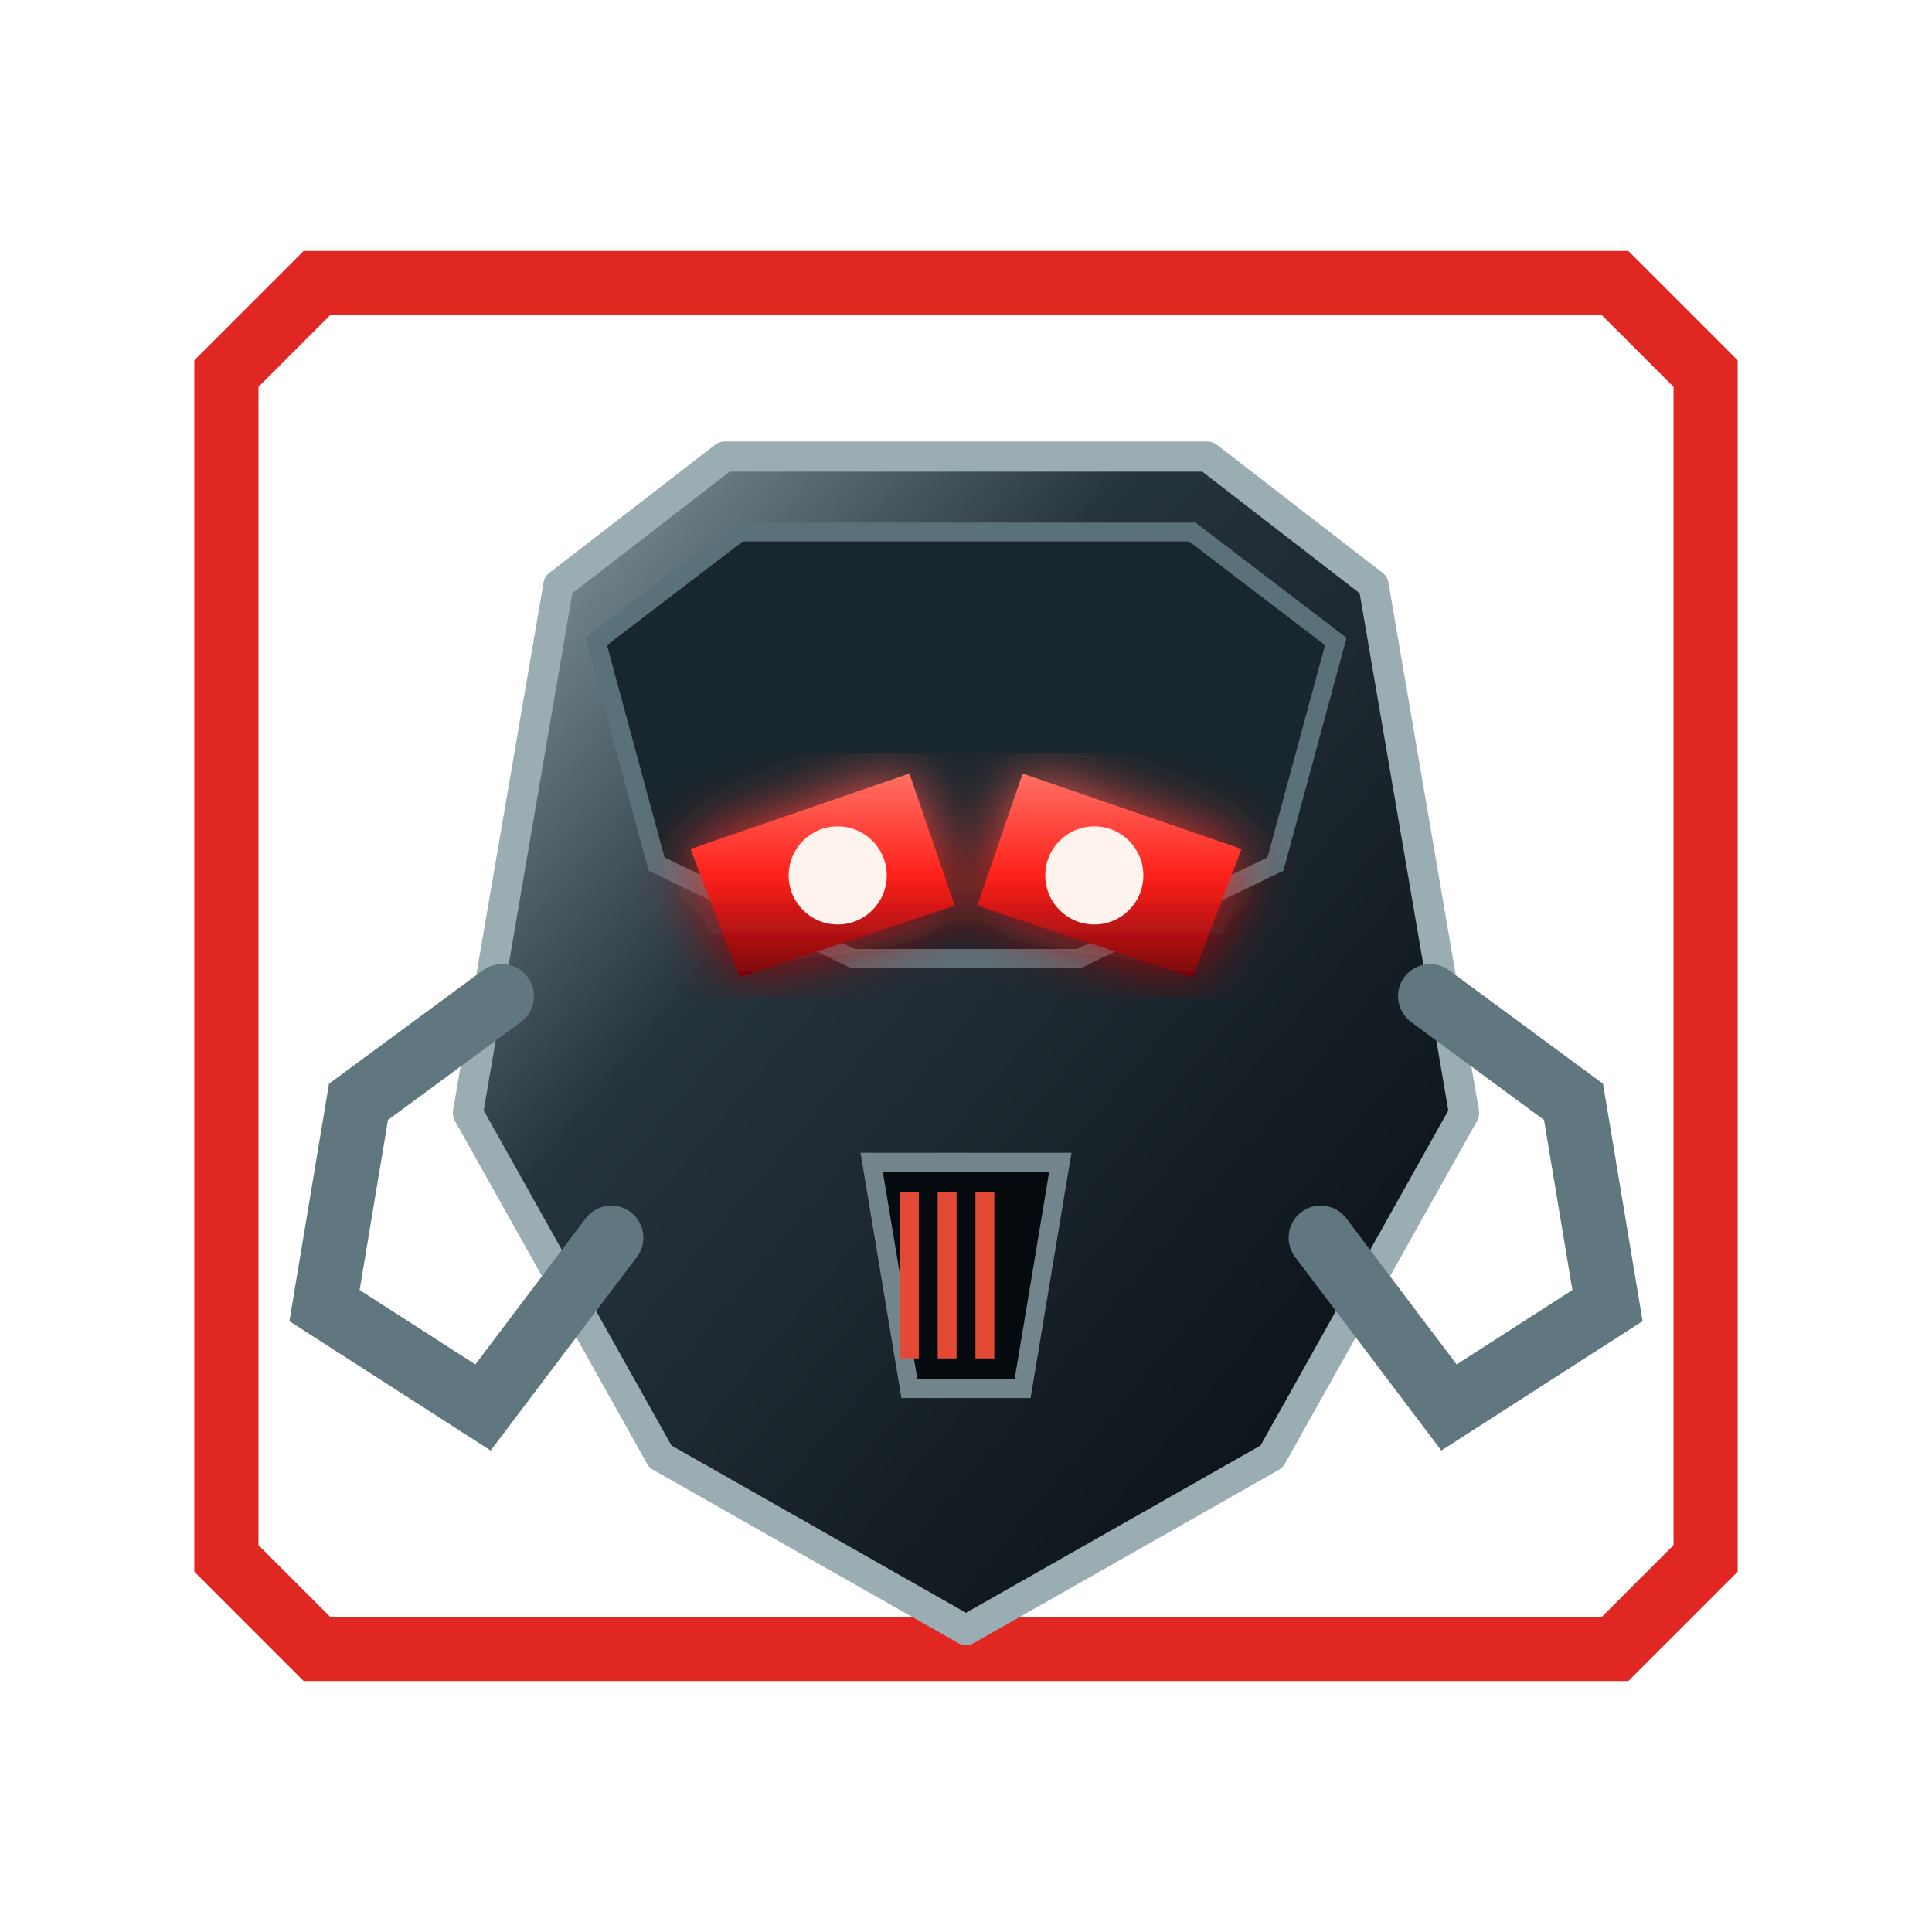
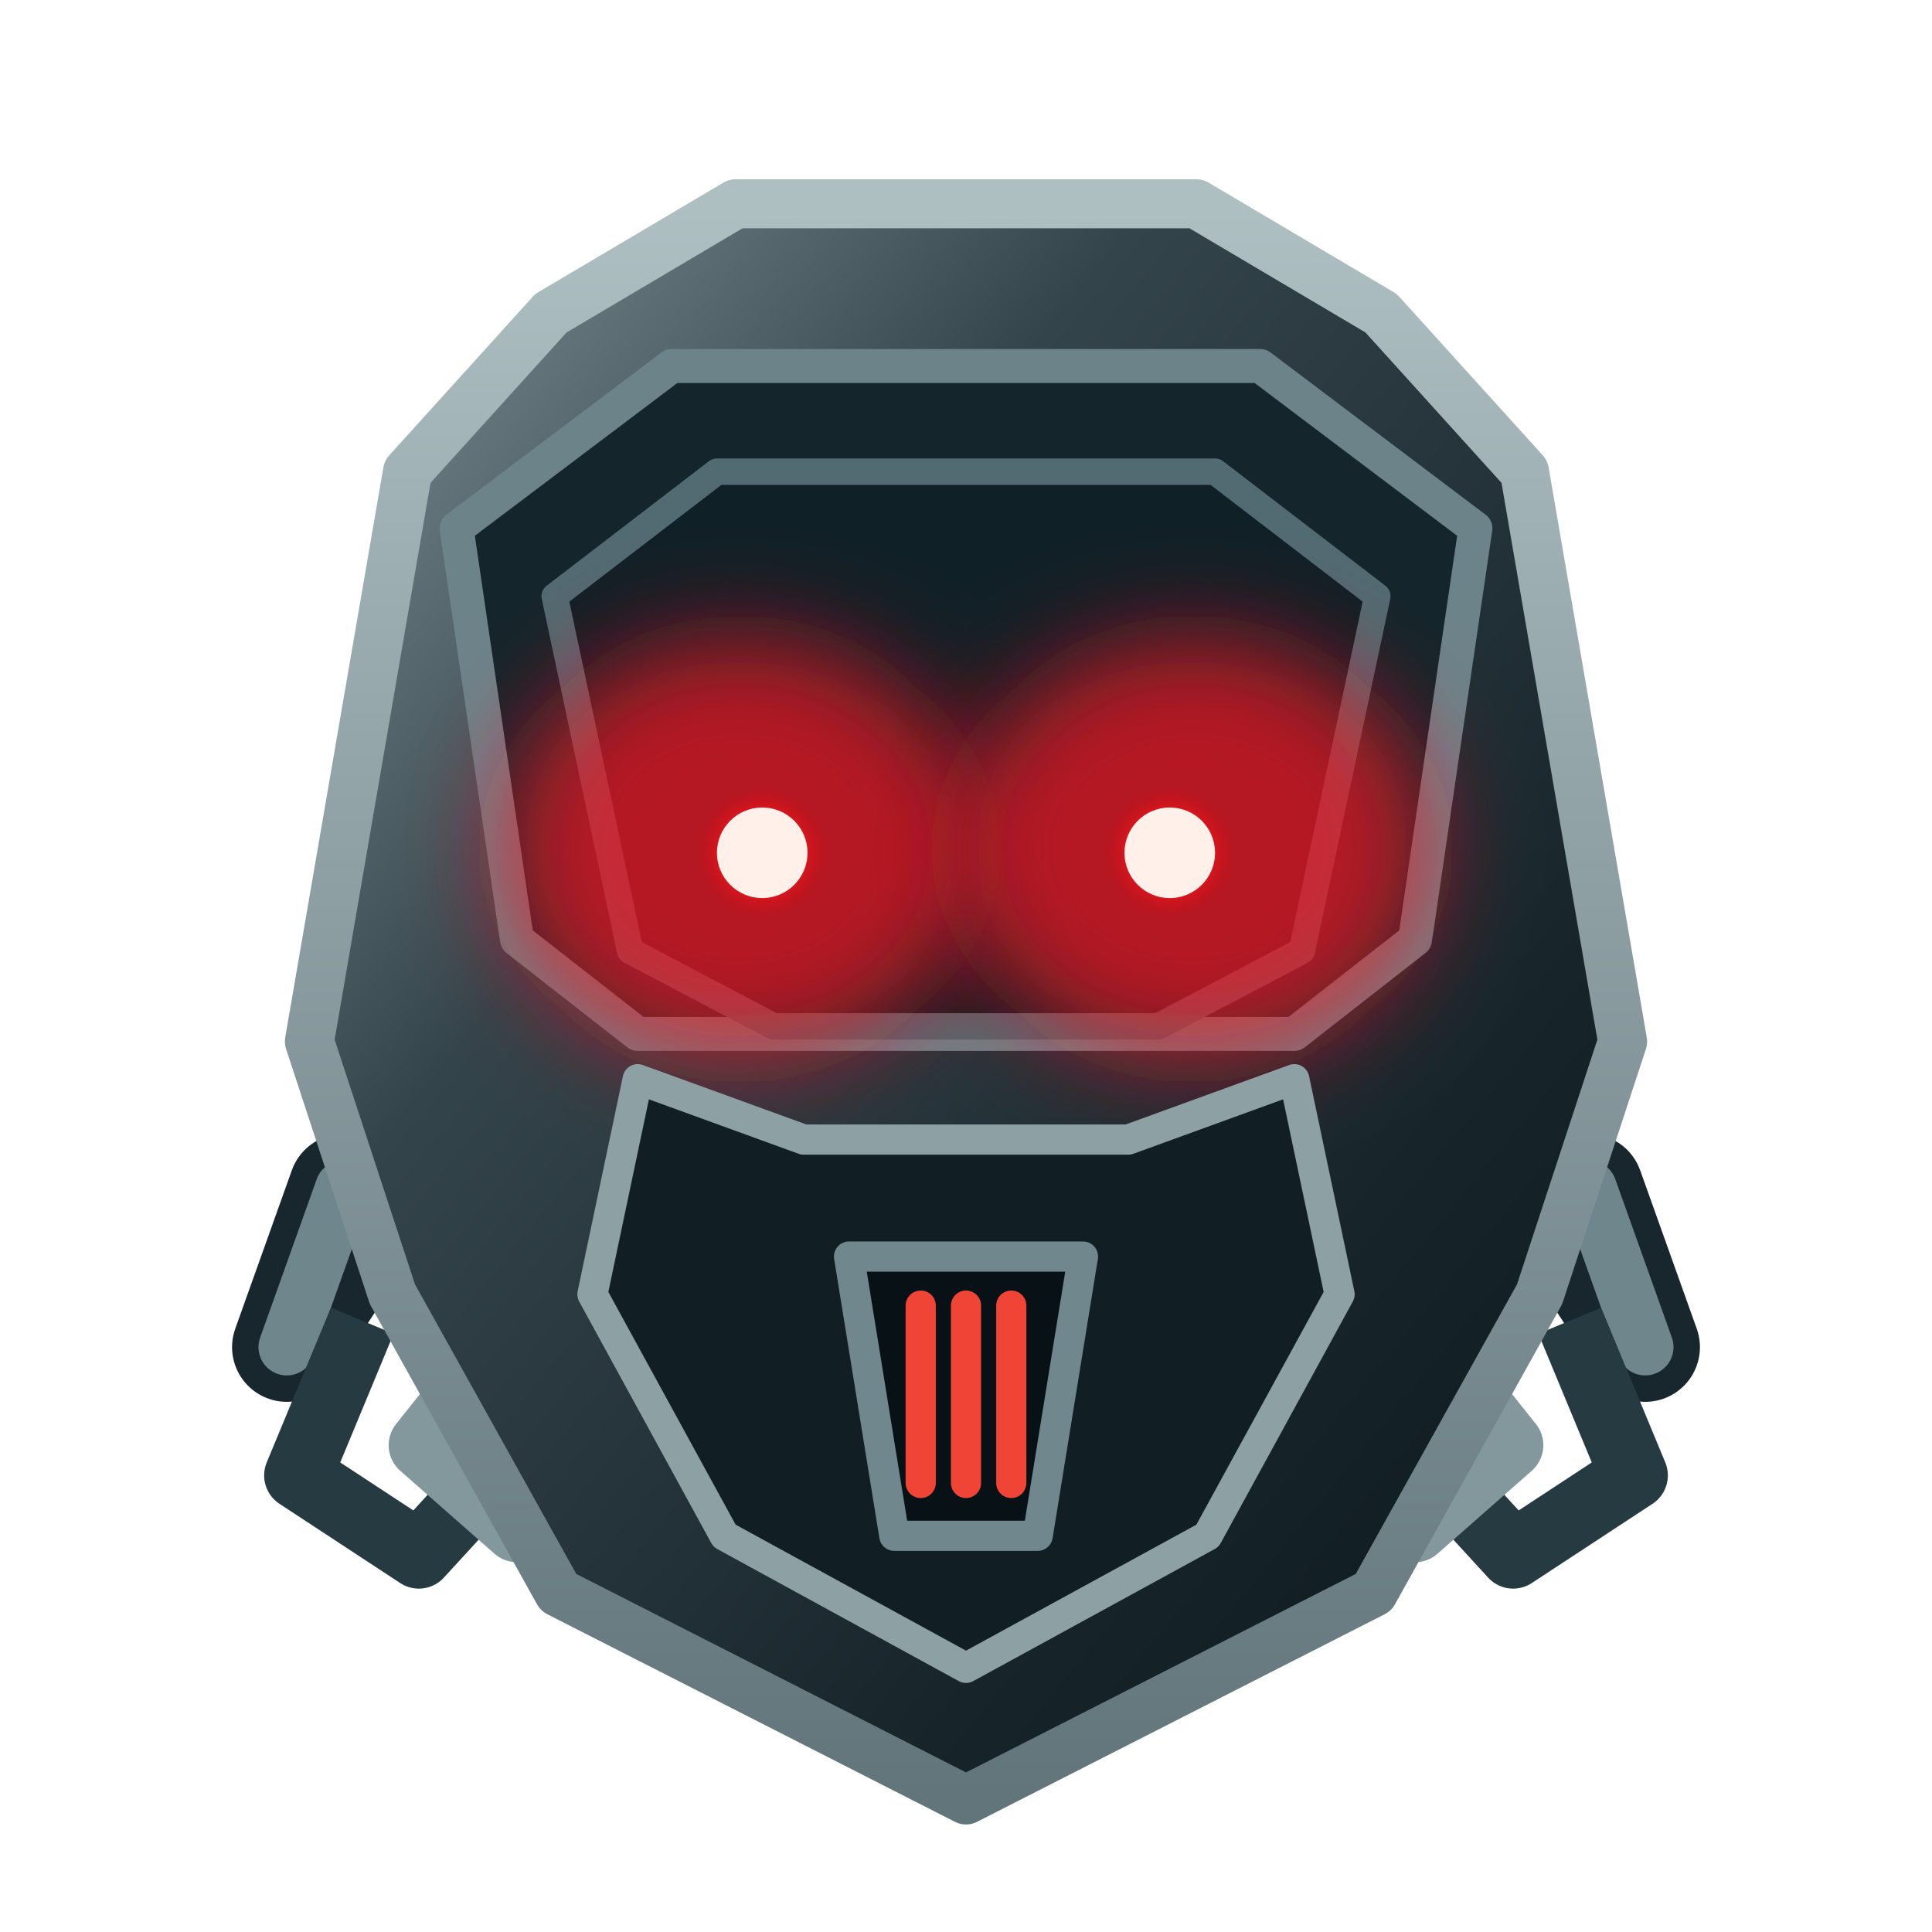
<svg xmlns="http://www.w3.org/2000/svg" width="512" height="512" viewBox="0 0 512 512">
  <defs>
-     <linearGradient id="s" x1="0" y1="0" x2="1" y2="1">
-       <stop stop-color="#91a6ad" />
-       <stop offset=".34" stop-color="#26343d" />
-       <stop offset="1" stop-color="#05090e" />
+     <linearGradient id="armor" x1="0" y1="0" x2="1" y2="1">
+       <stop stop-color="#82959b" />
+       <stop offset=".32" stop-color="#34444b" />
+       <stop offset=".72" stop-color="#17252b" />
+       <stop offset="1" stop-color="#0a1419" />
    </linearGradient>
-     <linearGradient id="r" x1="0" y1="0" x2="0" y2="1">
-       <stop stop-color="#ff7064" />
-       <stop offset=".5" stop-color="#ff211b" />
-       <stop offset="1" stop-color="#79050b" />
+     <linearGradient id="edge" x1="0" y1="0" x2="0" y2="1">
+       <stop stop-color="#aebfc2" />
+       <stop offset="1" stop-color="#62757b" />
    </linearGradient>
-     <filter id="g">
-       <feGaussianBlur stdDeviation="8" result="b" />
-       <feMerge>
-         <feMergeNode in="b" />
-         <feMergeNode in="SourceGraphic" />
-       </feMerge>
+     <radialGradient id="redGlow">
+       <stop stop-color="#fff4f0" />
+       <stop offset=".18" stop-color="#ff544e" />
+       <stop offset=".55" stop-color="#ef171d" />
+       <stop offset="1" stop-color="#bc0c17" stop-opacity="0" />
+     </radialGradient>
+     <filter id="glow" x="-100%" y="-100%" width="300%" height="300%">
+       <feGaussianBlur stdDeviation="13" />
    </filter>
  </defs>
-   <path d="M84 75h344l24 24v314l-24 24H84l-24-24V99z" fill="none" stroke="#e02722" stroke-width="17" />
-   <path d="M148 155l44-34h128l44 34 24 140-51 91-81 46-81-46-51-91z" fill="url(#s)" stroke="#9aadb3" stroke-width="8" stroke-linejoin="round" />
-   <path d="M158 170l38-29h120l38 29-16 59-52 25H226l-52-25z" fill="#18262d" stroke="#5a7179" stroke-width="5" />
-   <path d="M183 225l58-20 12 35-57 19zM329 225l-58-20-12 35 57 19z" fill="url(#r)" filter="url(#g)" />
-   <circle cx="222" cy="232" r="13" fill="#fff3ed" />
-   <circle cx="290" cy="232" r="13" fill="#fff3ed" />
-   <path d="M231 308h50l-10 60h-30z" fill="#050a0f" stroke="#72858c" stroke-width="5" />
-   <path d="M241 316v44m10-44v44m10-44v44" stroke="#e34a36" stroke-width="5" />
-   <path d="M133 264l-38 28-9 54 42 27 34-45M379 264l38 28 9 54-42 27-34-45" fill="none" stroke="#607780" stroke-width="17" stroke-linecap="round" />
+   <path d="M157 276L91 315l-15 42 17-26 58-35M355 276l66 39 15 42-17-26-58-35" fill="none" stroke="#18272d" stroke-width="29" stroke-linecap="round" stroke-linejoin="round" />
+   <path d="M157 276L91 315l-15 42M355 276l66 39 15 42" fill="none" stroke="#70868d" stroke-width="15" stroke-linecap="round" stroke-linejoin="round" />
+   <path d="M96 350l-17 41 32 21 22-24M416 350l17 41-32 21-22-24" fill="none" stroke="#263a42" stroke-width="18" stroke-linejoin="round" />
+   <path d="M151 334l-39 49 25 22 35-40M361 334l39 49-25 22-35-40" fill="none" stroke="#82989d" stroke-width="18" stroke-linecap="round" stroke-linejoin="round" />
+   <path d="M146 83L195 54H317L366 83L404 125L430 276L408 343L364 422L256 477L148 422L104 343L82 276L108 125Z" fill="url(#armor)" stroke="url(#edge)" stroke-width="13" stroke-linejoin="round" />
+   <path d="M121 140L178 97H334L391 140L375 249L343 274H169L137 249Z" fill="#14252c" stroke="#6d838a" stroke-width="9" stroke-linejoin="round" />
+   <path d="M147 158L190 125H322L365 158L345 252L307 272H205L167 252Z" fill="#102027" stroke="#526a72" stroke-width="7" stroke-linejoin="round" />
+   <ellipse cx="196" cy="225" rx="63" ry="56" fill="#ec1720" opacity=".75" filter="url(#glow)" />
+   <ellipse cx="316" cy="225" rx="63" ry="56" fill="#ec1720" opacity=".75" filter="url(#glow)" />
+   <circle cx="202" cy="226" r="18" fill="url(#redGlow)" />
+   <circle cx="310" cy="226" r="18" fill="url(#redGlow)" />
+   <circle cx="202" cy="226" r="12" fill="#fff0e9" />
+   <circle cx="310" cy="226" r="12" fill="#fff0e9" />
+   <path d="M169 286L213 302H299L343 286L355 343L320 407L256 442L192 407L157 343Z" fill="#111f25" stroke="#8da1a5" stroke-width="8" stroke-linejoin="round" />
+   <path d="M225 333H287L275 407H237Z" fill="#071116" stroke="#71878e" stroke-width="8" stroke-linejoin="round" />
+   <path d="M244 346V393M256 346V393M268 346V393" stroke="#f04437" stroke-width="8" stroke-linecap="round" />
</svg>
